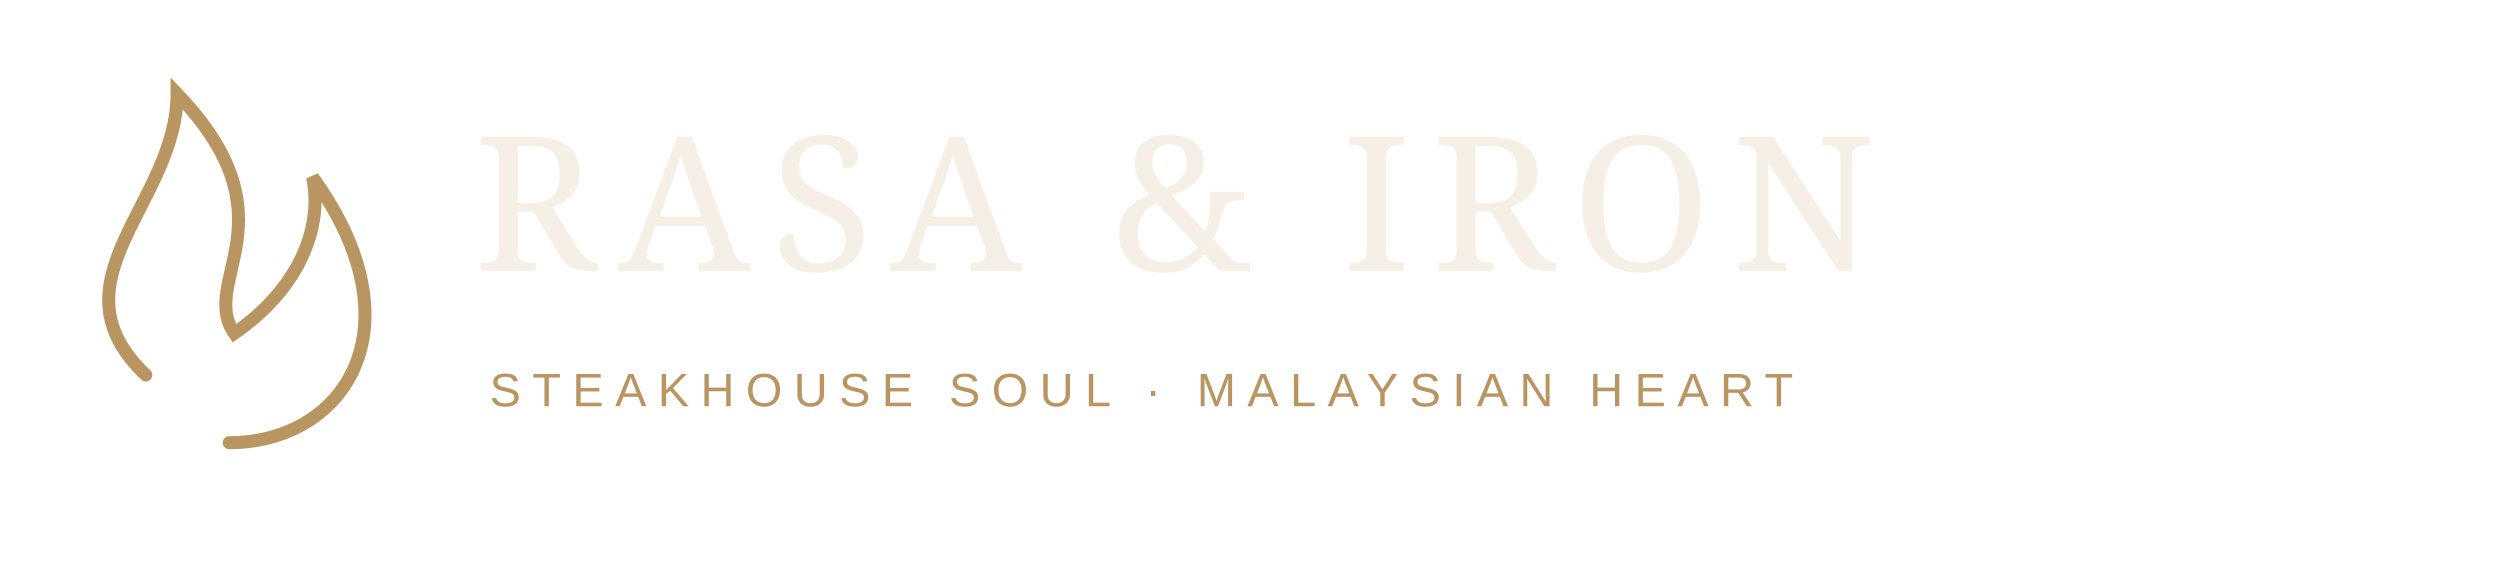
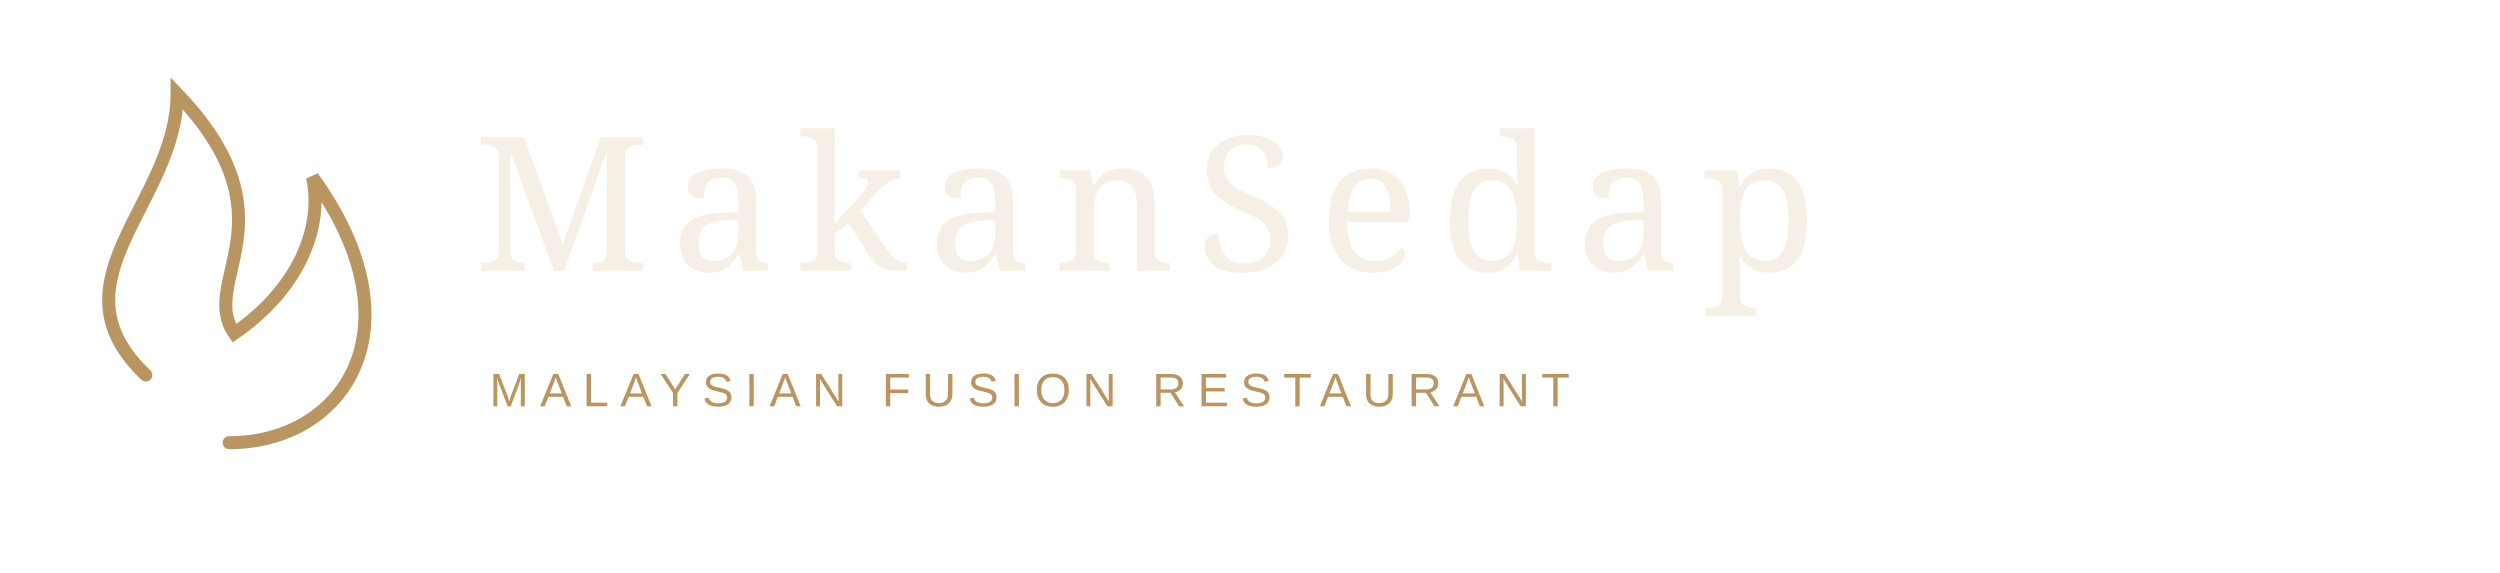
- <svg xmlns="http://www.w3.org/2000/svg" viewBox="0 0 480 110" role="img" aria-label="RASA and IRON">
+ <svg xmlns="http://www.w3.org/2000/svg" viewBox="0 0 480 110" role="img" aria-label="MakanSedap">
  <path d="M28 72C9 54 34 39 34 18c23 24 4 36 11 46 13-9 17-21 15-30 21 29 6 51-16 51" fill="none" stroke="#B99562" stroke-width="2.5" stroke-linecap="round" />
-   <text x="91" y="52" font-family="Georgia,serif" font-size="36" fill="#F5EFE5" letter-spacing="4">RASA &amp; IRON</text>
-   <text x="94" y="78" font-family="Arial,sans-serif" font-size="9" letter-spacing="2.2" fill="#B99562">STEAKHOUSE SOUL · MALAYSIAN HEART</text>
+   <text x="91" y="52" font-family="Georgia,serif" font-size="36" fill="#F5EFE5" letter-spacing="4">MakanSedap</text>
+   <text x="94" y="78" font-family="Arial,sans-serif" font-size="9" letter-spacing="2.2" fill="#B99562">MALAYSIAN FUSION RESTAURANT</text>
</svg>
